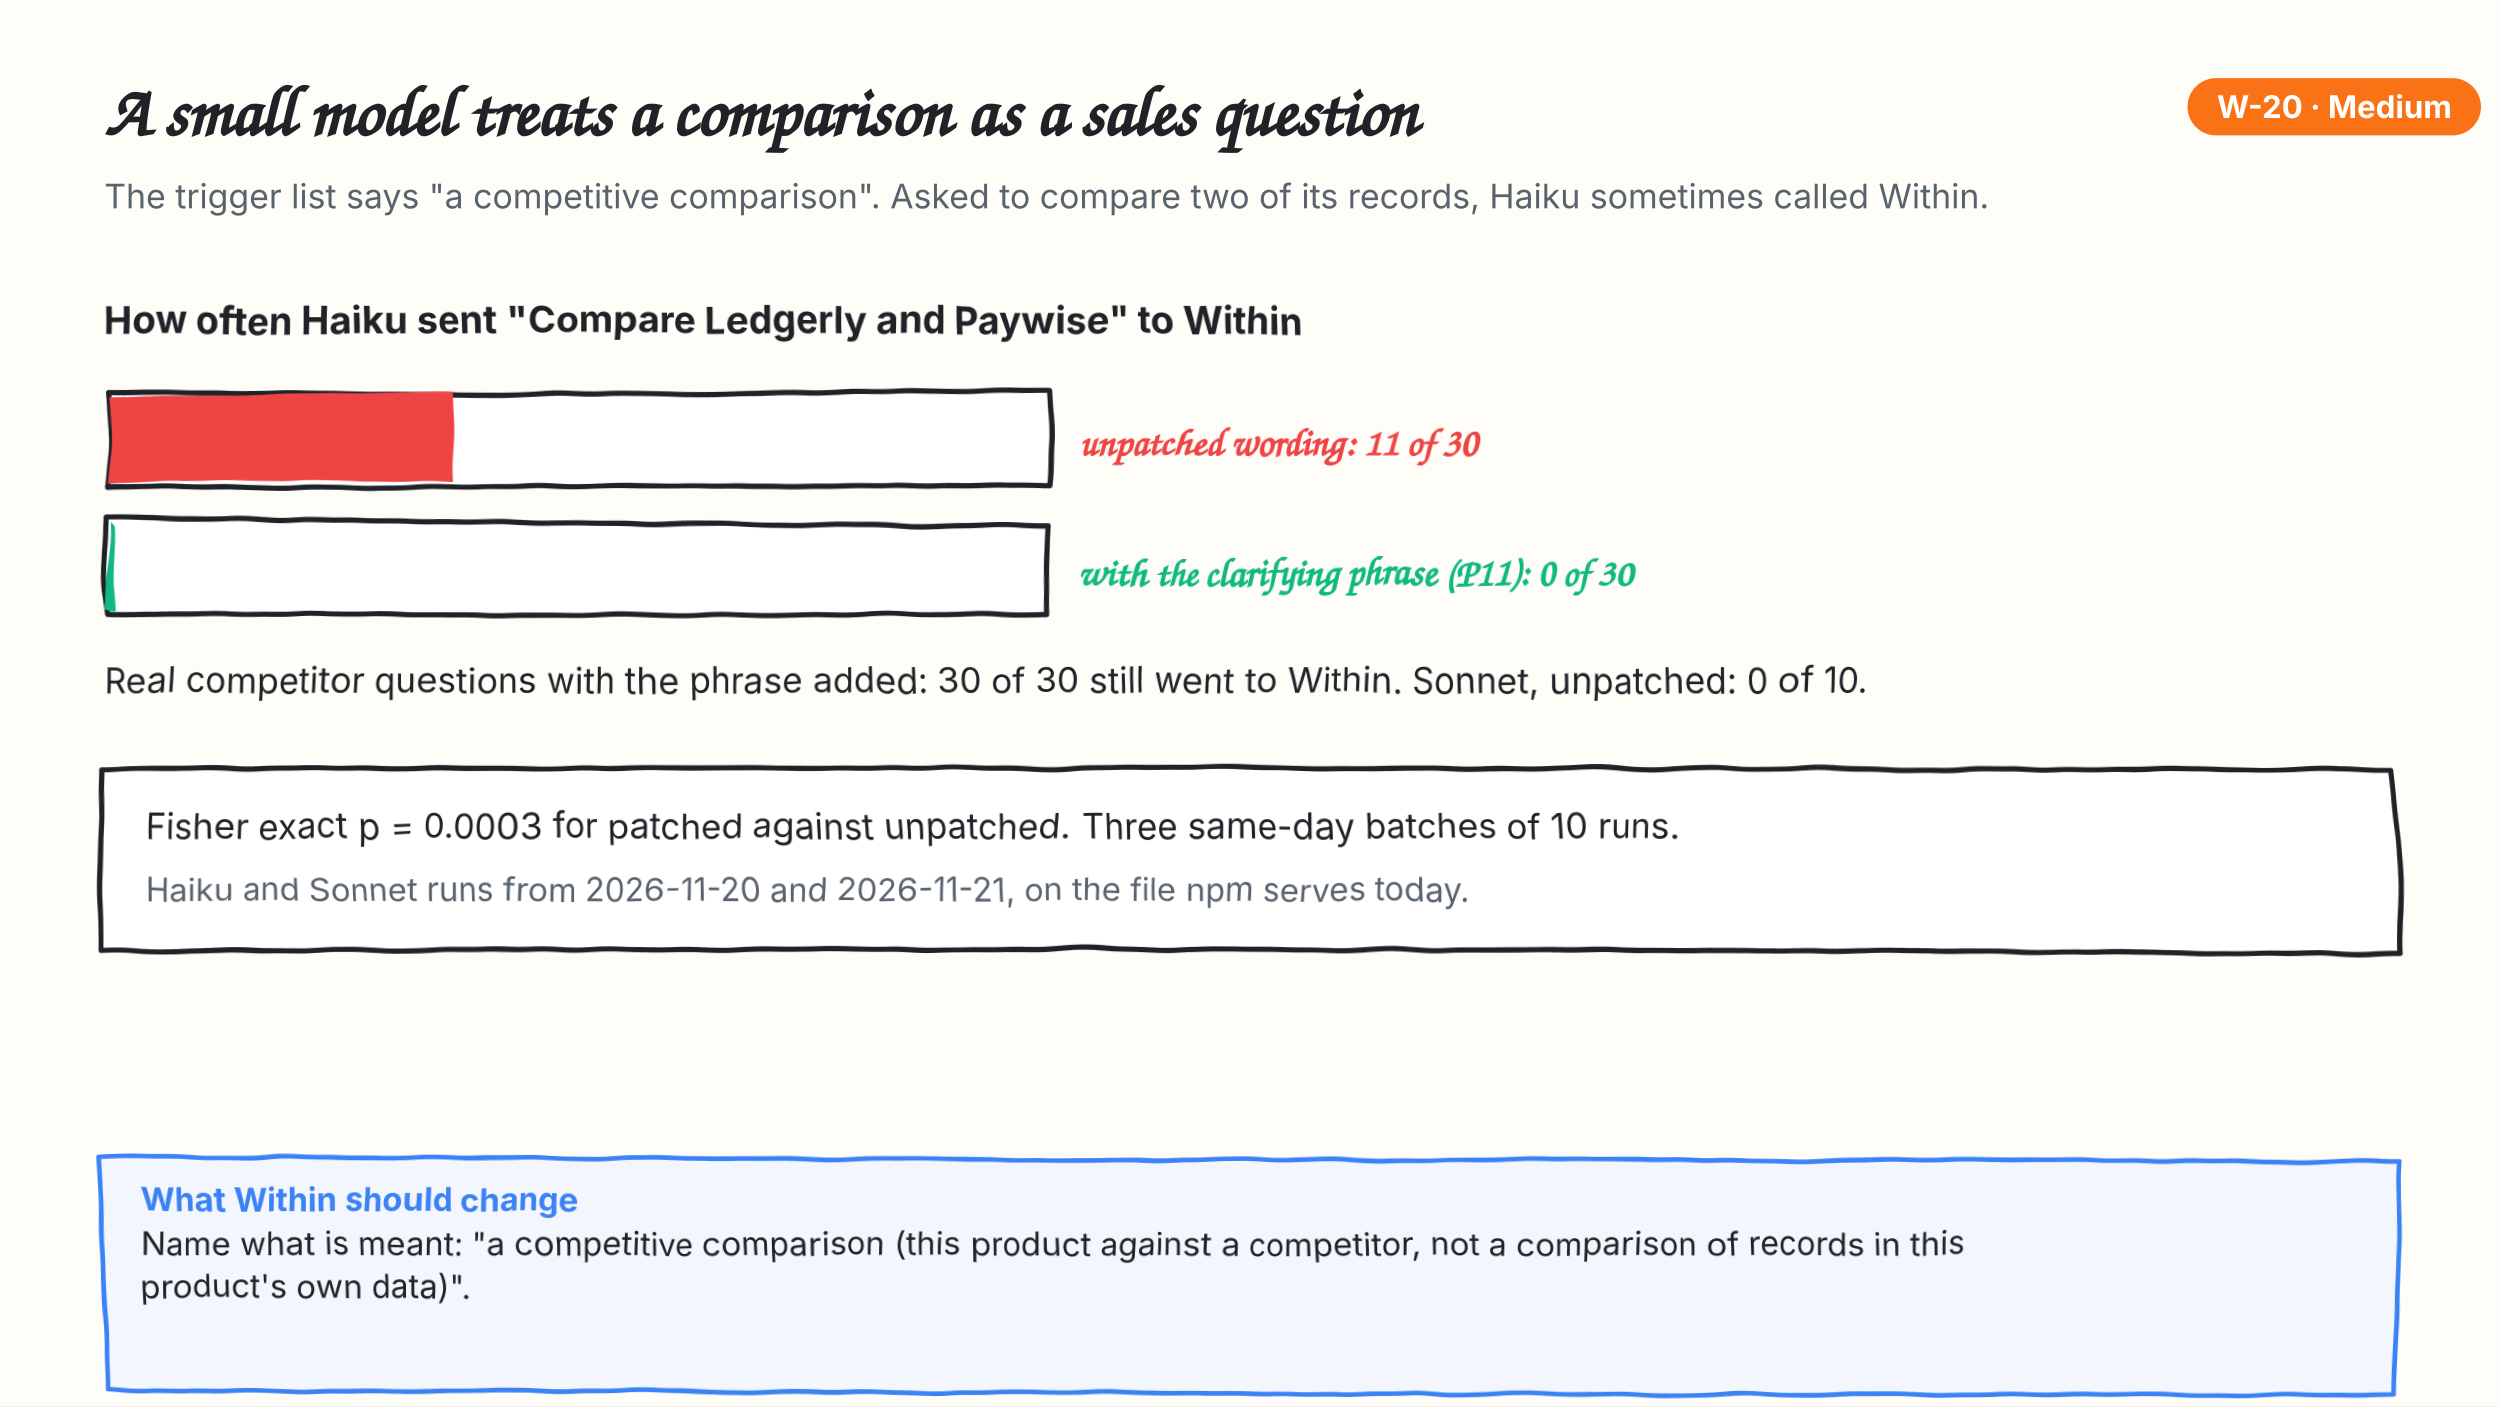
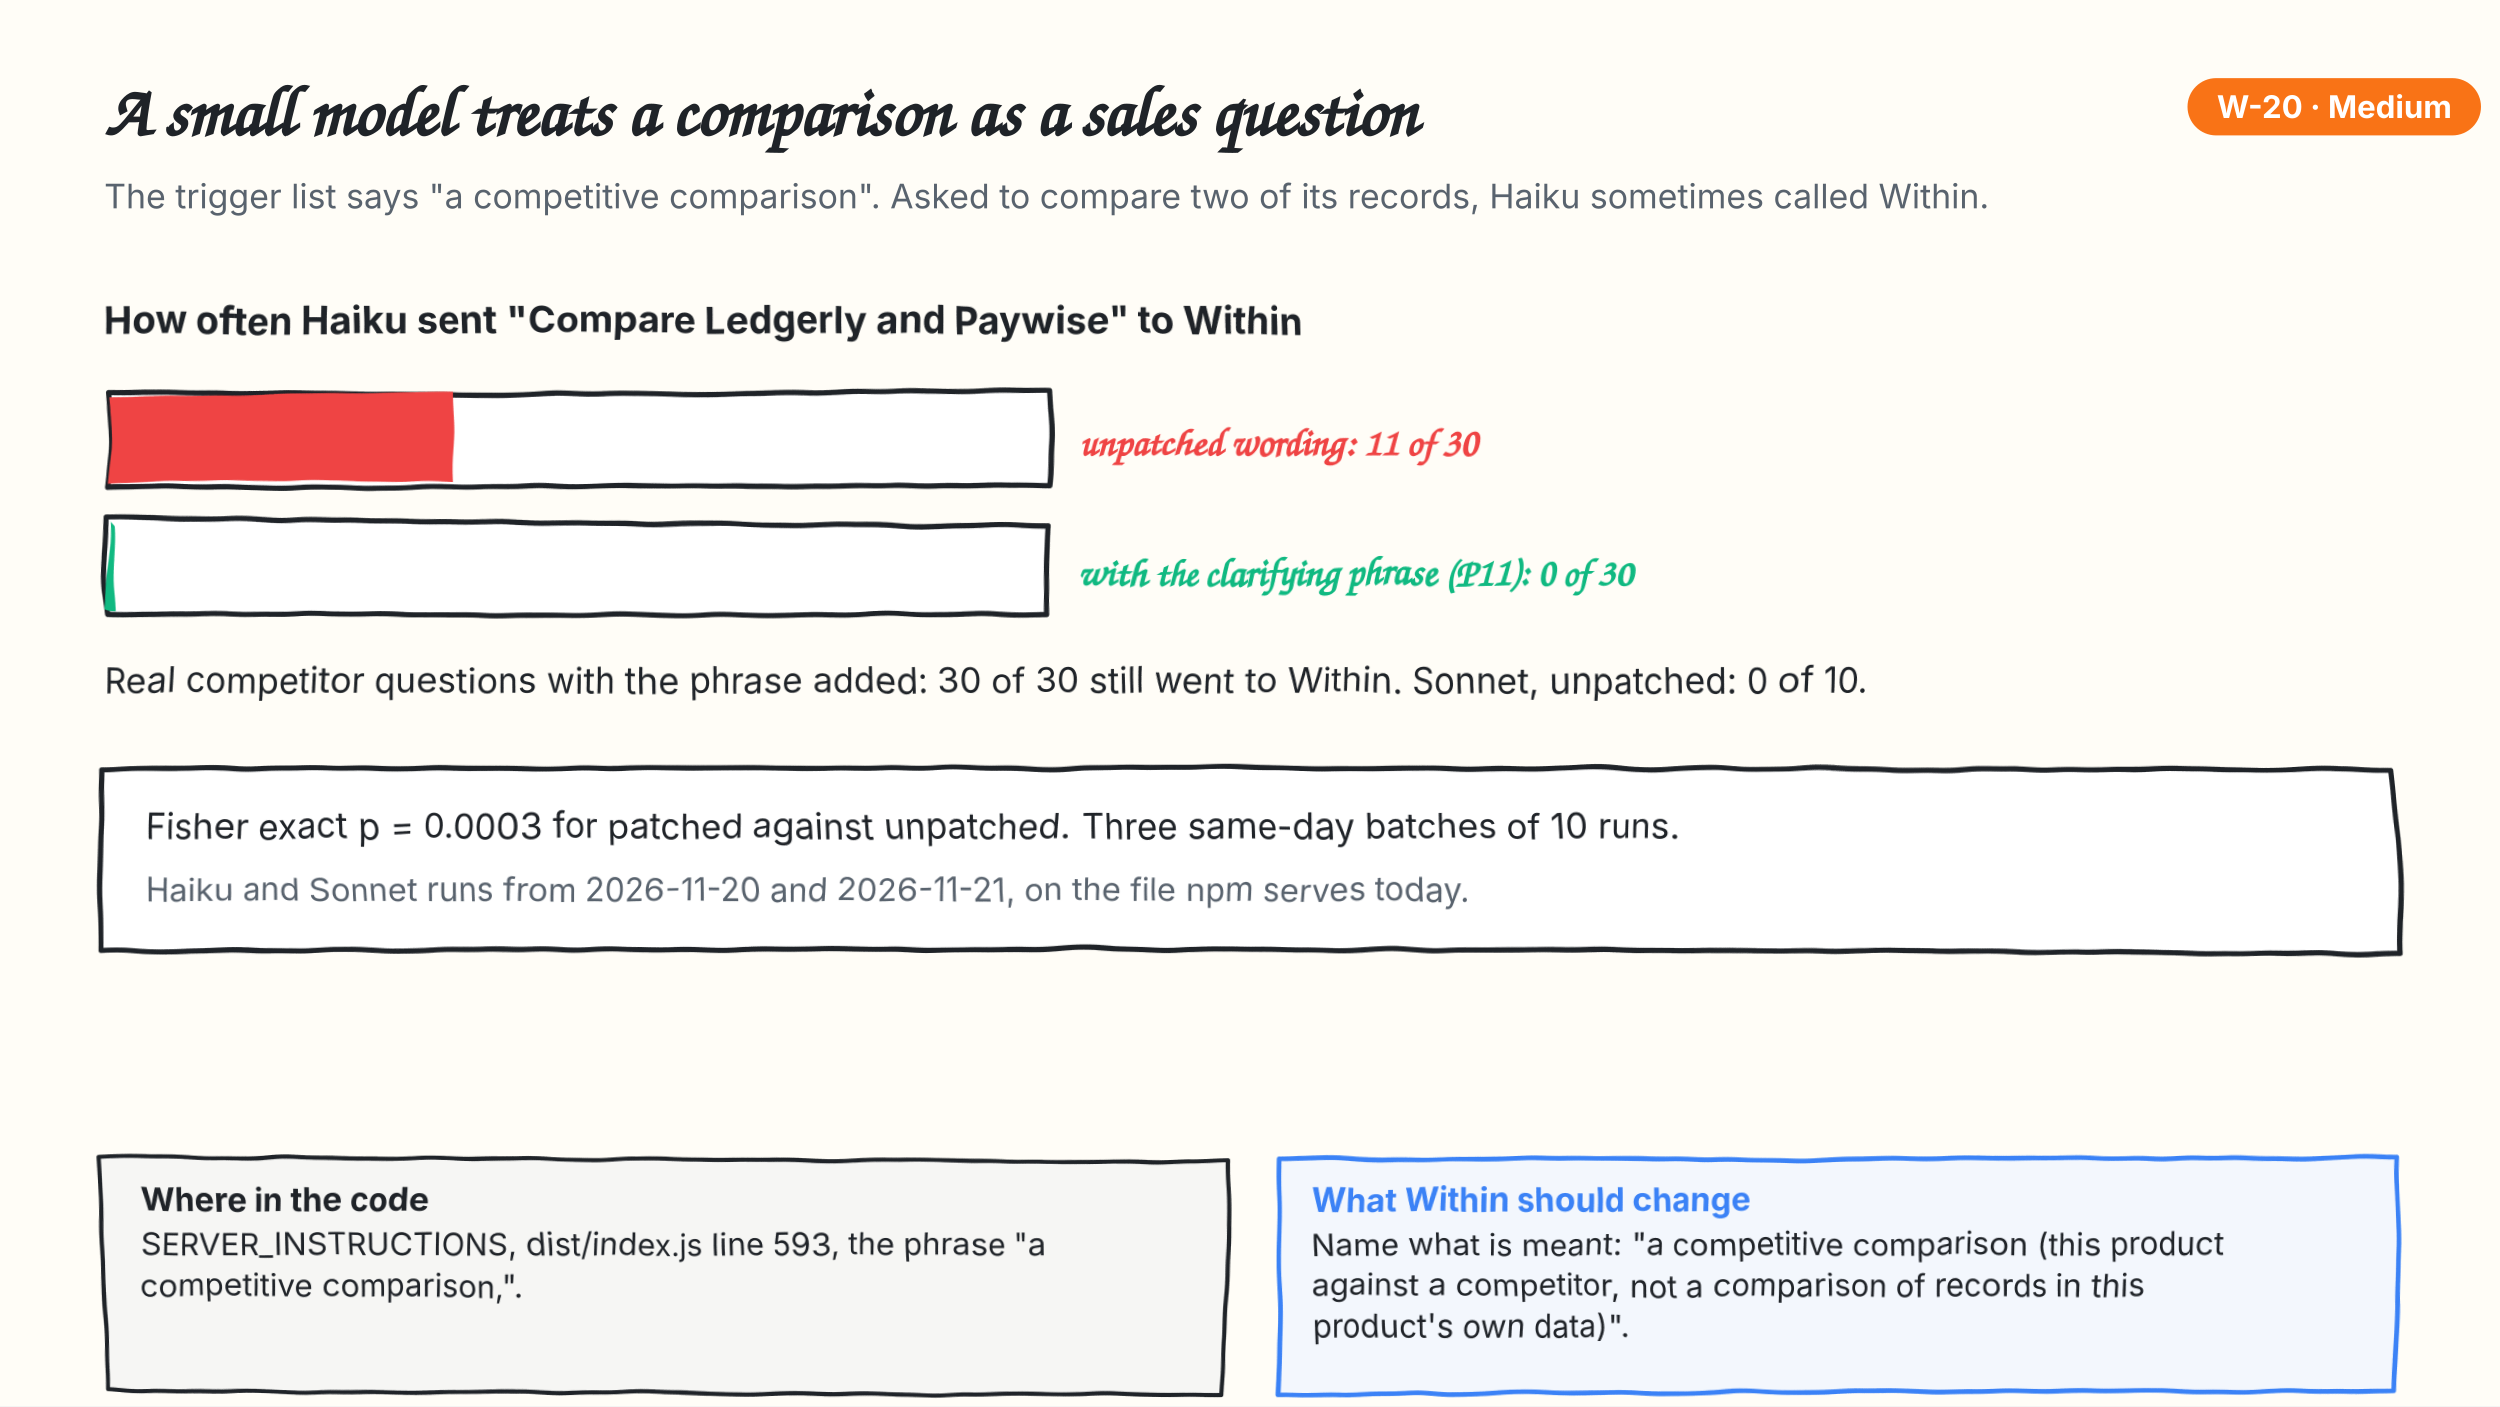
<svg xmlns="http://www.w3.org/2000/svg" viewBox="0 0 960 540" role="img" aria-label="Haiku sent the comparison to Within in 11 of 30 runs; with one clarifying phrase, 0 of 30; Sonnet, 0 of 10">
  <defs>
    <filter id="wob" x="-5%" y="-5%" width="110%" height="110%">
      <feTurbulence type="fractalNoise" baseFrequency="0.035" numOctaves="2" seed="3" result="n" />
      <feDisplacementMap in="SourceGraphic" in2="n" scale="2.2" xChannelSelector="R" yChannelSelector="G" />
    </filter>
    <style>
.flow{stroke-dasharray:9 7;animation:dash 1.1s linear infinite}
.slow{stroke-dasharray:9 7;animation:dash 2.4s linear infinite}
@keyframes dash{to{stroke-dashoffset:-32}}
.pulse{transform-box:fill-box;transform-origin:center;animation:pulse 1.7s ease-in-out infinite}
@keyframes pulse{0%,100%{transform:scale(1);opacity:1}50%{transform:scale(1.08);opacity:.6}}
.grow{transform-box:fill-box;transform-origin:50% 100%;animation:grow 1.3s cubic-bezier(.2,.8,.2,1) both}
@keyframes grow{from{transform:scaleY(.02)}to{transform:scaleY(1)}}
.growx{transform-box:fill-box;transform-origin:0 50%;animation:growx 1.6s cubic-bezier(.2,.8,.2,1) both}
@keyframes growx{from{transform:scaleX(.02)}to{transform:scaleX(1)}}
.bob{animation:bob 2.2s ease-in-out infinite}
@keyframes bob{0%,100%{transform:translateY(0)}50%{transform:translateY(-4px)}}
.blink{animation:blink 1.4s steps(2,start) infinite}
@keyframes blink{50%{opacity:.15}}
@media (prefers-reduced-motion:reduce){*{animation:none!important}}</style>
  </defs>
  <rect width="960" height="540" fill="#fffdf7" />
  <g filter="url(#wob)">
    <text x="40" y="128" font-family="system-ui,-apple-system,'Segoe UI',sans-serif" font-size="14.5" fill="#1f2328" font-weight="700">
      <tspan x="40" dy="0">How often Haiku sent "Compare Ledgerly and Paywise" to Within</tspan>
    </text>
    <path d="M41.3 150.7 Q221.3 152.5 403.1 149.8 Q404.5 168.4 402.9 186.4 Q223.1 186.9 41.1 187.3 Q43.7 170.9 41.3 150.7" fill="#fff" stroke="#1f2328" stroke-width="2" stroke-linecap="round" stroke-linejoin="round" />
-     <path d="M41.6 152.5 Q106.6 151.8 174.3 150.2 Q174.3 167.3 174.0 185.1 Q107.2 183.3 41.2 186.1 Q43.8 167.9 41.6 152.5" fill="#ef4444" stroke="none" stroke-width="0" stroke-linecap="round" stroke-linejoin="round" class="growx" />
+     <path d="M41.6 152.5 Q106.6 151.8 174.3 150.2 Q174.3 167.3 174.0 185.1 Q107.2 183.3 41.2 186.1 Q43.8 167.9 41.6 152.5" fill="#ef4444" stroke="none" stroke-width="0" stroke-linecap="round" stroke-linejoin="round" />
    <text x="414" y="175" font-family="'Bradley Hand','Segoe Print','Marker Felt','Comic Sans MS',cursive" font-size="15" fill="#ef4444" font-weight="700">
      <tspan x="414" dy="0">unpatched wording: 11 of 30</tspan>
    </text>
    <path d="M40.6 198.5 Q219.4 201.5 402.6 201.9 Q402.4 219.1 401.6 235.7 Q220.9 236.8 41.1 235.5 Q38.6 216.8 40.6 198.5" fill="#fff" stroke="#1f2328" stroke-width="2" stroke-linecap="round" stroke-linejoin="round" />
-     <path d="M42.3 200.6 Q41.2 199.0 43.7 202.3 Q43.5 216.4 44.2 234.2 Q42.2 234.5 39.9 233.6 Q41.7 217.4 42.3 200.6" fill="#10b981" stroke="none" stroke-width="0" stroke-linecap="round" stroke-linejoin="round" class="growx" />
+     <path d="M42.3 200.6 Q41.2 199.0 43.7 202.3 Q43.5 216.4 44.2 234.2 Q42.2 234.5 39.9 233.6 Q41.7 217.4 42.3 200.6" fill="#10b981" stroke="none" stroke-width="0" stroke-linecap="round" stroke-linejoin="round" />
    <text x="414" y="225" font-family="'Bradley Hand','Segoe Print','Marker Felt','Comic Sans MS',cursive" font-size="15" fill="#10b981" font-weight="700">
      <tspan x="414" dy="0">with the clarifying phrase (P11): 0 of 30</tspan>
    </text>
    <text x="40" y="266" font-family="system-ui,-apple-system,'Segoe UI',sans-serif" font-size="13.5" fill="#1f2328">
      <tspan x="40" dy="0">Real competitor questions with the phrase added: 30 of 30 still went to Within. Sonnet, unpatched: 0 of 10.</tspan>
    </text>
    <path d="M39.2 295.2 Q481.2 294.7 918.4 295.6 Q922.2 329.7 921.8 366.4 Q479.0 363.5 38.6 365.2 Q37.8 329.9 39.2 295.2" fill="#fff" stroke="#1f2328" stroke-width="2" stroke-linecap="round" stroke-linejoin="round" />
    <text x="56" y="322" font-family="system-ui,-apple-system,'Segoe UI',sans-serif" font-size="13.5" fill="#1f2328">
      <tspan x="56" dy="0">Fisher exact p = 0.0003 for patched against unpatched. Three same-day batches of 10 runs.</tspan>
    </text>
    <text x="56" y="346" font-family="system-ui,-apple-system,'Segoe UI',sans-serif" font-size="12.5" fill="#59636e">
      <tspan x="56" dy="0">Haiku and Sonnet runs from 2026-11-20 and 2026-11-21, on the file npm serves today.</tspan>
    </text>
  </g>
  <text x="40" y="52" font-family="'Bradley Hand','Segoe Print','Marker Felt','Comic Sans MS',cursive" font-size="27" fill="#1f2328" font-weight="700">
    <tspan x="40" dy="0">A small model treats a comparison as a sales question</tspan>
  </text>
  <rect x="840" y="30" width="112.7" height="22" rx="11" fill="#f97316" />
  <text x="896.4" y="45.32" text-anchor="middle" font-family="system-ui,-apple-system,'Segoe UI',sans-serif" font-size="12" font-weight="700" fill="#fff">W-20 · Medium</text>
  <text x="40" y="80" font-family="system-ui,-apple-system,'Segoe UI',sans-serif" font-size="13" fill="#59636e">
    <tspan x="40" dy="0">The trigger list says "a competitive comparison". Asked to compare two of its records, Haiku sometimes called Within.</tspan>
  </text>
  <g filter="url(#wob)">
-     <path d="M38.1 444.4 Q480.1 445.5 921.5 445.9 Q921.5 488.7 918.9 535.7 Q479.4 535.5 41.4 533.7 Q39.6 490.4 38.1 444.4" fill="#f3f7fd" stroke="#3b82f6" stroke-width="1.8" stroke-linecap="round" stroke-linejoin="round" />
-     <text x="54" y="465" font-family="system-ui,-apple-system,'Segoe UI',sans-serif" font-size="12.5" fill="#3b82f6" font-weight="700">
-       <tspan x="54" dy="0">What Within should change</tspan>
+     <path d="M38.1 444.4 Q255.1 445.5 471.5 445.9 Q471.5 488.7 468.9 535.7 Q254.4 535.5 41.4 533.7 Q39.6 490.4 38.1 444.4" fill="#f6f6f4" stroke="#1f2328" stroke-width="1.6" stroke-linecap="round" stroke-linejoin="round" />
+     <text x="54" y="465" font-family="system-ui,-apple-system,'Segoe UI',sans-serif" font-size="12.5" fill="#1f2328" font-weight="700">
+       <tspan x="54" dy="0">Where in the code</tspan>
    </text>
-     <text x="54" y="482" font-family="system-ui,-apple-system,'Segoe UI',sans-serif" font-size="12.5" fill="#1f2328">
-       <tspan x="54" dy="0">Name what is meant: "a competitive comparison (this product against a competitor, not a comparison of records in this</tspan>
-       <tspan x="54" dy="16.5">product's own data)".</tspan>
+     <text x="54" y="482" font-family="system-ui,-apple-system,'Segoe UI',sans-serif" font-size="12" fill="#1f2328">
+       <tspan x="54" dy="0">SERVER_INSTRUCTIONS, dist/index.js line 593, the phrase "a</tspan>
+       <tspan x="54" dy="15.84">competitive comparison,".</tspan>
+     </text>
+     <path d="M491.4 444.8 Q707.5 446.1 920.4 444.2 Q922.1 489.4 919.0 534.3 Q707.3 533.9 490.7 535.5 Q491.9 492.4 491.4 444.8" fill="#f3f7fd" stroke="#3b82f6" stroke-width="1.8" stroke-linecap="round" stroke-linejoin="round" />
+     <text x="504" y="465" font-family="system-ui,-apple-system,'Segoe UI',sans-serif" font-size="12.5" fill="#3b82f6" font-weight="700">
+       <tspan x="504" dy="0">What Within should change</tspan>
+     </text>
+     <text x="504" y="482" font-family="system-ui,-apple-system,'Segoe UI',sans-serif" font-size="12" fill="#1f2328">
+       <tspan x="504" dy="0">Name what is meant: "a competitive comparison (this product</tspan>
+       <tspan x="504" dy="15.84">against a competitor, not a comparison of records in this</tspan>
+       <tspan x="504" dy="15.84">product's own data)".</tspan>
    </text>
  </g>
</svg>
